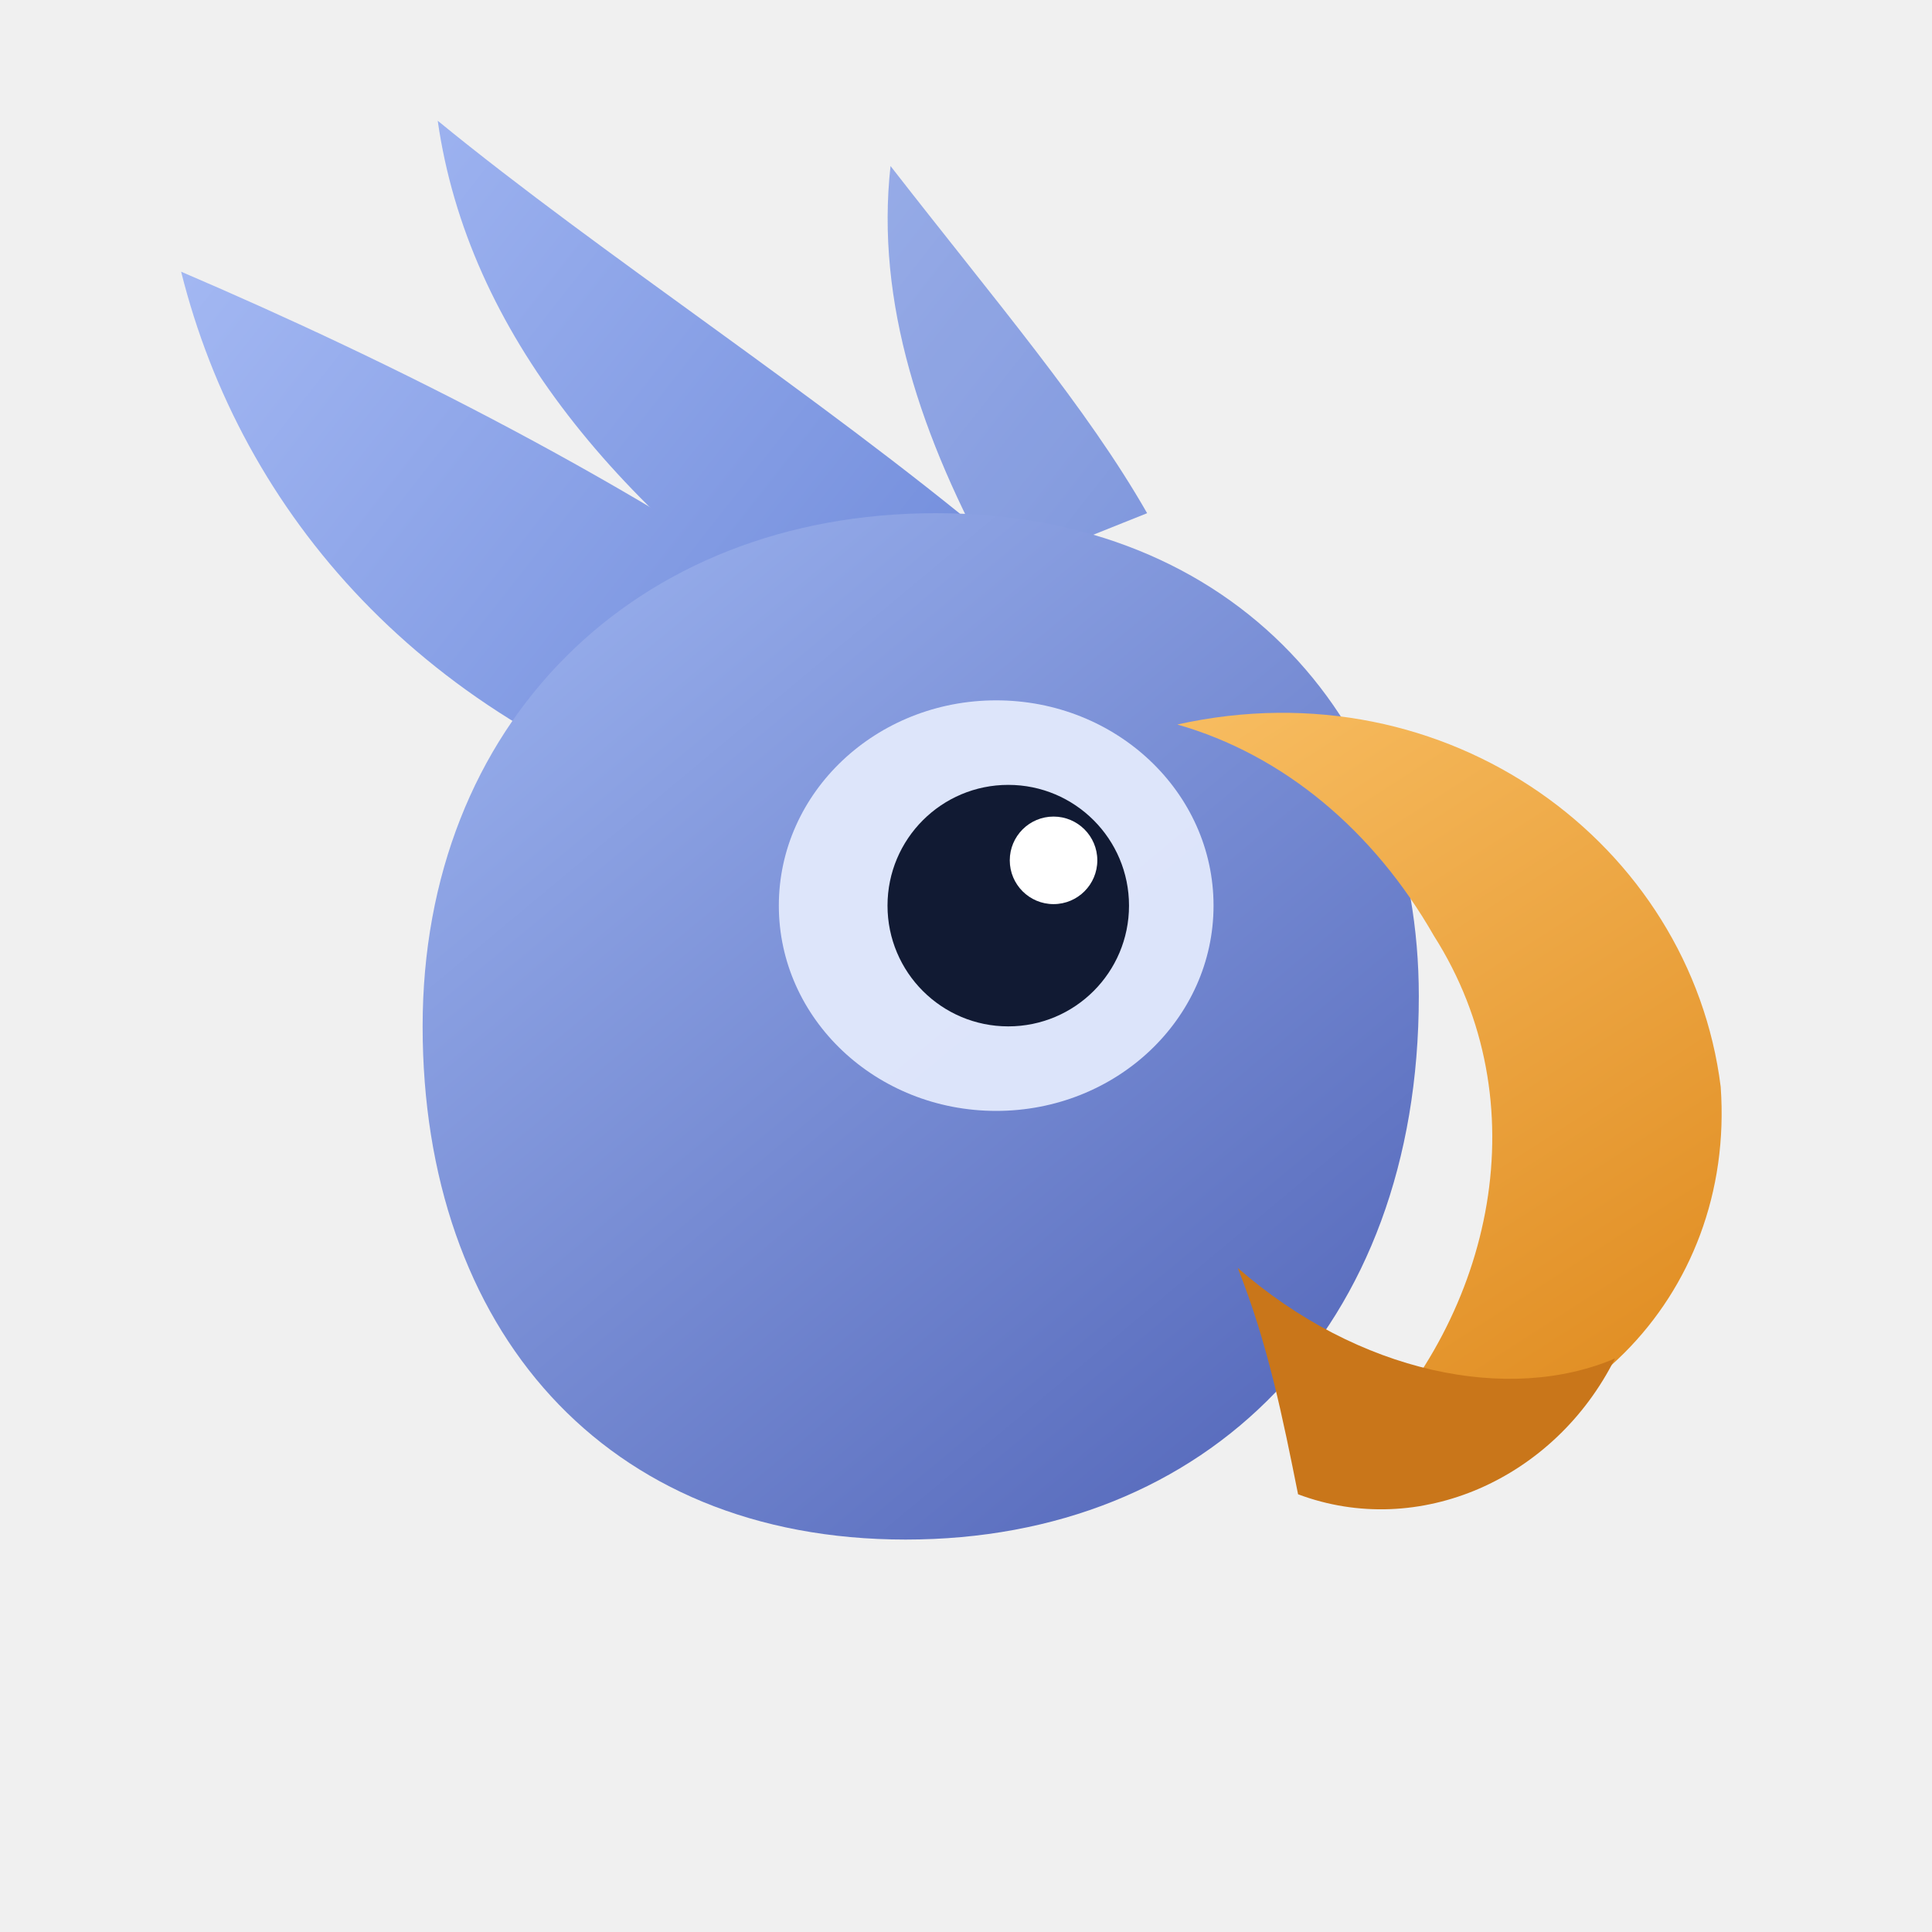
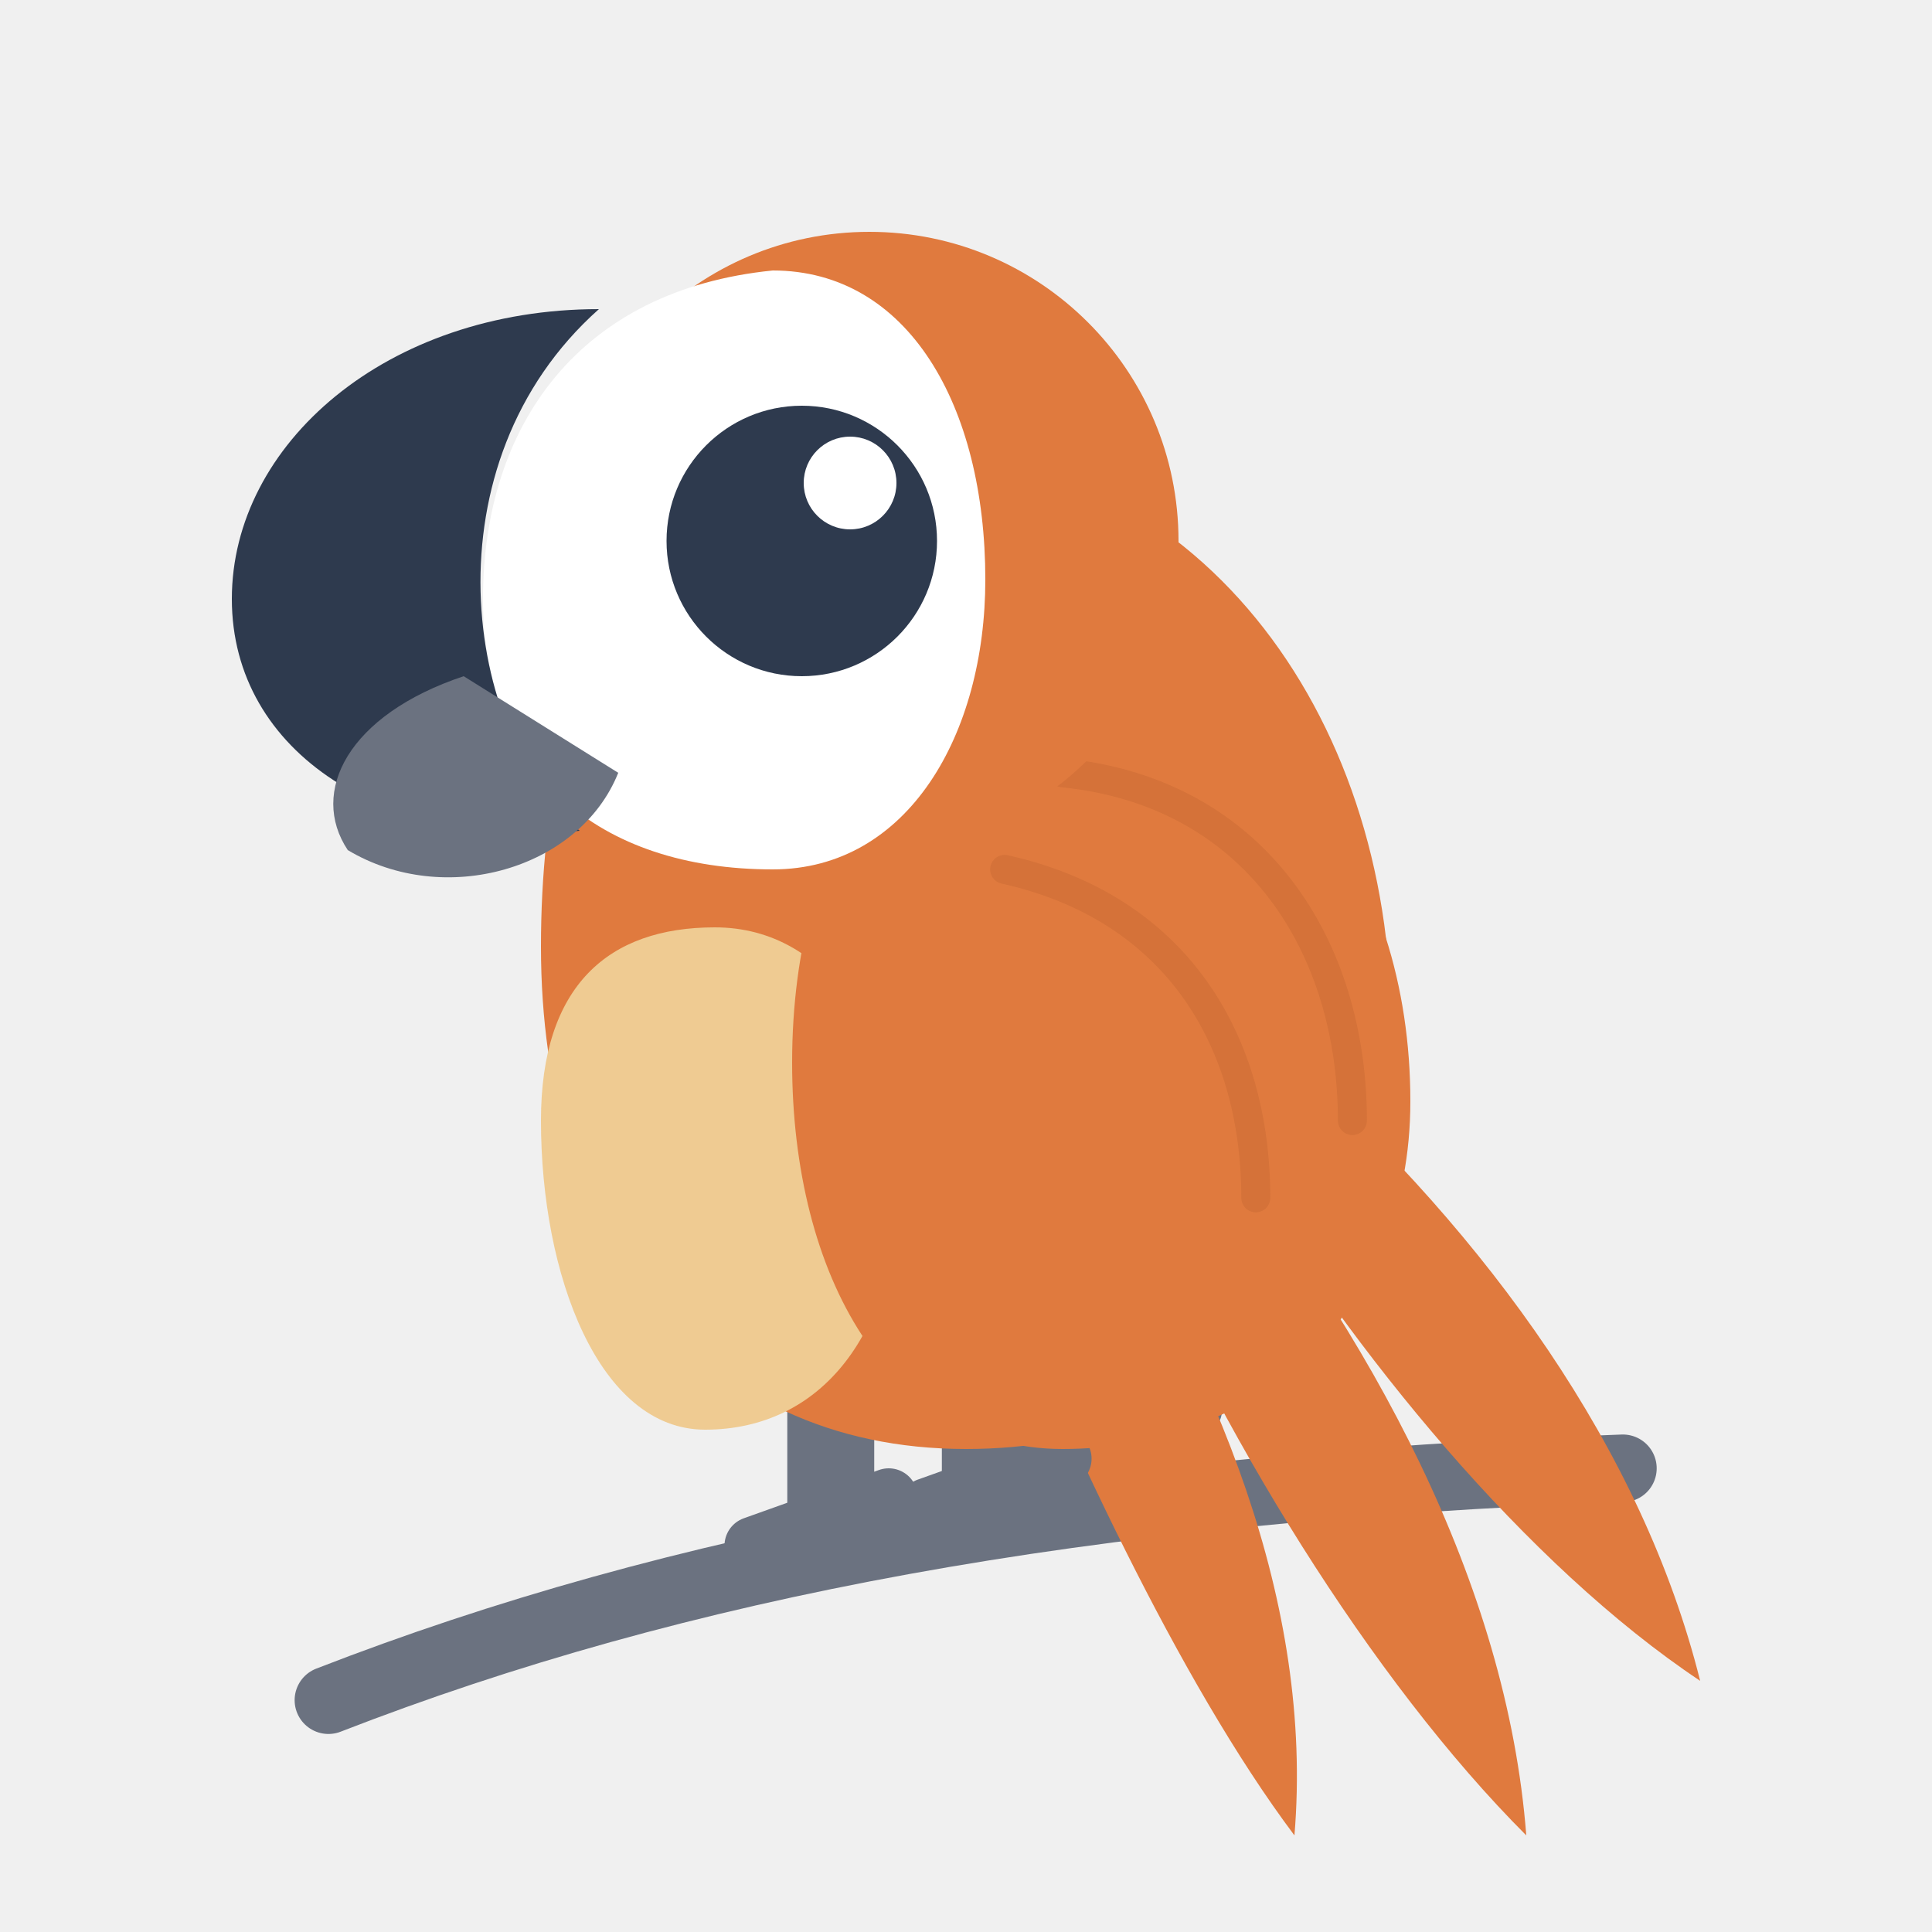
- <svg xmlns="http://www.w3.org/2000/svg" viewBox="0 0 64 64">
-   <defs>
-     <linearGradient id="pl-head" x1="16" y1="16" x2="46" y2="52" gradientUnits="userSpaceOnUse">
-       <stop offset="0" stop-color="#9db4f0" />
-       <stop offset="1" stop-color="#4f62b6" />
-     </linearGradient>
-     <linearGradient id="pl-crest" x1="6" y1="4" x2="34" y2="26" gradientUnits="userSpaceOnUse">
-       <stop offset="0" stop-color="#a8bcf5" />
-       <stop offset="1" stop-color="#6a86d8" />
-     </linearGradient>
-     <linearGradient id="pl-beak" x1="38" y1="22" x2="56" y2="50" gradientUnits="userSpaceOnUse">
-       <stop offset="0" stop-color="#f9c065" />
-       <stop offset="1" stop-color="#dd8619" />
-     </linearGradient>
-   </defs>
-   <path d="M24 27 C14 24 8 17 6 9 C13 12 21 16 28 21 Z" fill="url(#pl-crest)" />
-   <path d="M28 22 C20.5 17 15.5 11 14.5 4 C20 8.5 27 13 33 18 Z" fill="url(#pl-crest)" />
-   <path d="M33 19 C30.5 14.5 29 10 29.5 5.5 C33 10 36 13.5 38 17 Z" fill="url(#pl-crest)" opacity=".85" />
-   <path d="M31 17 C41 17 47 24 47 33 C47 44 40 51 30 51 C20 51 14 44 14 34 C14 24 21 17 31 17 Z" fill="url(#pl-head)" />
-   <path d="M39 24 C48 22 56 28 57 36 C57.5 43 52 48.5 45 48 C49.5 43.5 51 36.5 47.5 31 C45.5 27.5 42.5 25 39 24 Z" fill="url(#pl-beak)" />
-   <path d="M41 42 C45 45.5 50 46.5 53.5 45 C51.5 49 47 51 43 49.5 C42.5 47 42 44.5 41 42 Z" fill="#c9761a" />
-   <ellipse cx="33" cy="30" rx="7.2" ry="6.8" fill="#e2e9fc" opacity=".95" />
-   <circle cx="33.4" cy="30" r="4" fill="#111a33" />
-   <circle cx="34.9" cy="28.5" r="1.45" fill="#fff" />
+ <svg xmlns="http://www.w3.org/2000/svg" viewBox="0 0 200 200" role="img" aria-labelledby="pollyTitle">
+   <g fill="none" fill-rule="evenodd">
+     <path d="M34 176 C70 162 112 154 168 152" stroke="#6B7280" stroke-width="7" stroke-linecap="round" />
+     <path d="M104 158 L124 146" stroke="#6B7280" stroke-width="5" stroke-linecap="round" />
+     <path d="M112 120 C126 142 136 166 134 190 C122 174 110 148 102 128 Z" fill="#E07A3E" />
+     <path d="M124 116 C142 138 156 164 158 190 C142 174 126 148 116 124 Z" fill="#E07A3E" />
+     <path d="M134 110 C154 128 170 150 176 174 C158 162 140 140 128 120 Z" fill="#E07A3E" />
+     <path d="M86 132 L86 158" stroke="#6B7280" stroke-width="9" stroke-linecap="round" />
+     <path d="M102 132 L102 154" stroke="#6B7280" stroke-width="9" stroke-linecap="round" />
+     <path d="M78 160 L92 155 M96 156 L110 151" stroke="#6B7280" stroke-width="6" stroke-linecap="round" />
+     <path d="M92 46 C124 46 144 74 144 106 C144 132 126 150 100 150              C72 150 56 128 56 98 C56 68 68 46 92 46 Z" fill="#E07A3E" />
+     <path d="M74 96 C86 96 93 108 93 122 C93 138 85 148 73 148              C62 148 56 132 56 116 C56 102 63 96 74 96 Z" fill="#EFCB92" />
+     <path d="M108 70 C132 70 146 90 146 114 C146 136 130 150 110 150              C92 150 82 132 82 110 C82 86 94 70 108 70 Z" fill="#E07A3E" />
+     <path d="M110 80 C130 82 140 98 140 116 M104 90 C122 94 130 108 130 124" stroke="#C96A33" stroke-width="3" stroke-linecap="round" opacity=".5" />
+     <circle cx="90" cy="56" r="32" fill="#E07A3E" />
+     <path d="M80 28 C60 30 50 44 50 62 C50 80 62 90 80 90              C94 90 102 76 102 60 C102 42 94 28 80 28 Z" fill="#FFFFFF" />
+     <path d="M62 32 C40 32 24 46 24 62 C24 78 40 88 60 86              C48 76 44 48 62 32 Z" fill="#2E3A4E" />
+     <path d="M48 70 C36 74 32 82 36 88 C46 94 60 90 64 80 Z" fill="#6B7280" />
+     <circle cx="83" cy="56" r="14" fill="#2E3A4E" />
+     <circle cx="88" cy="50" r="4.8" fill="#FFFFFF" />
+   </g>
</svg>
